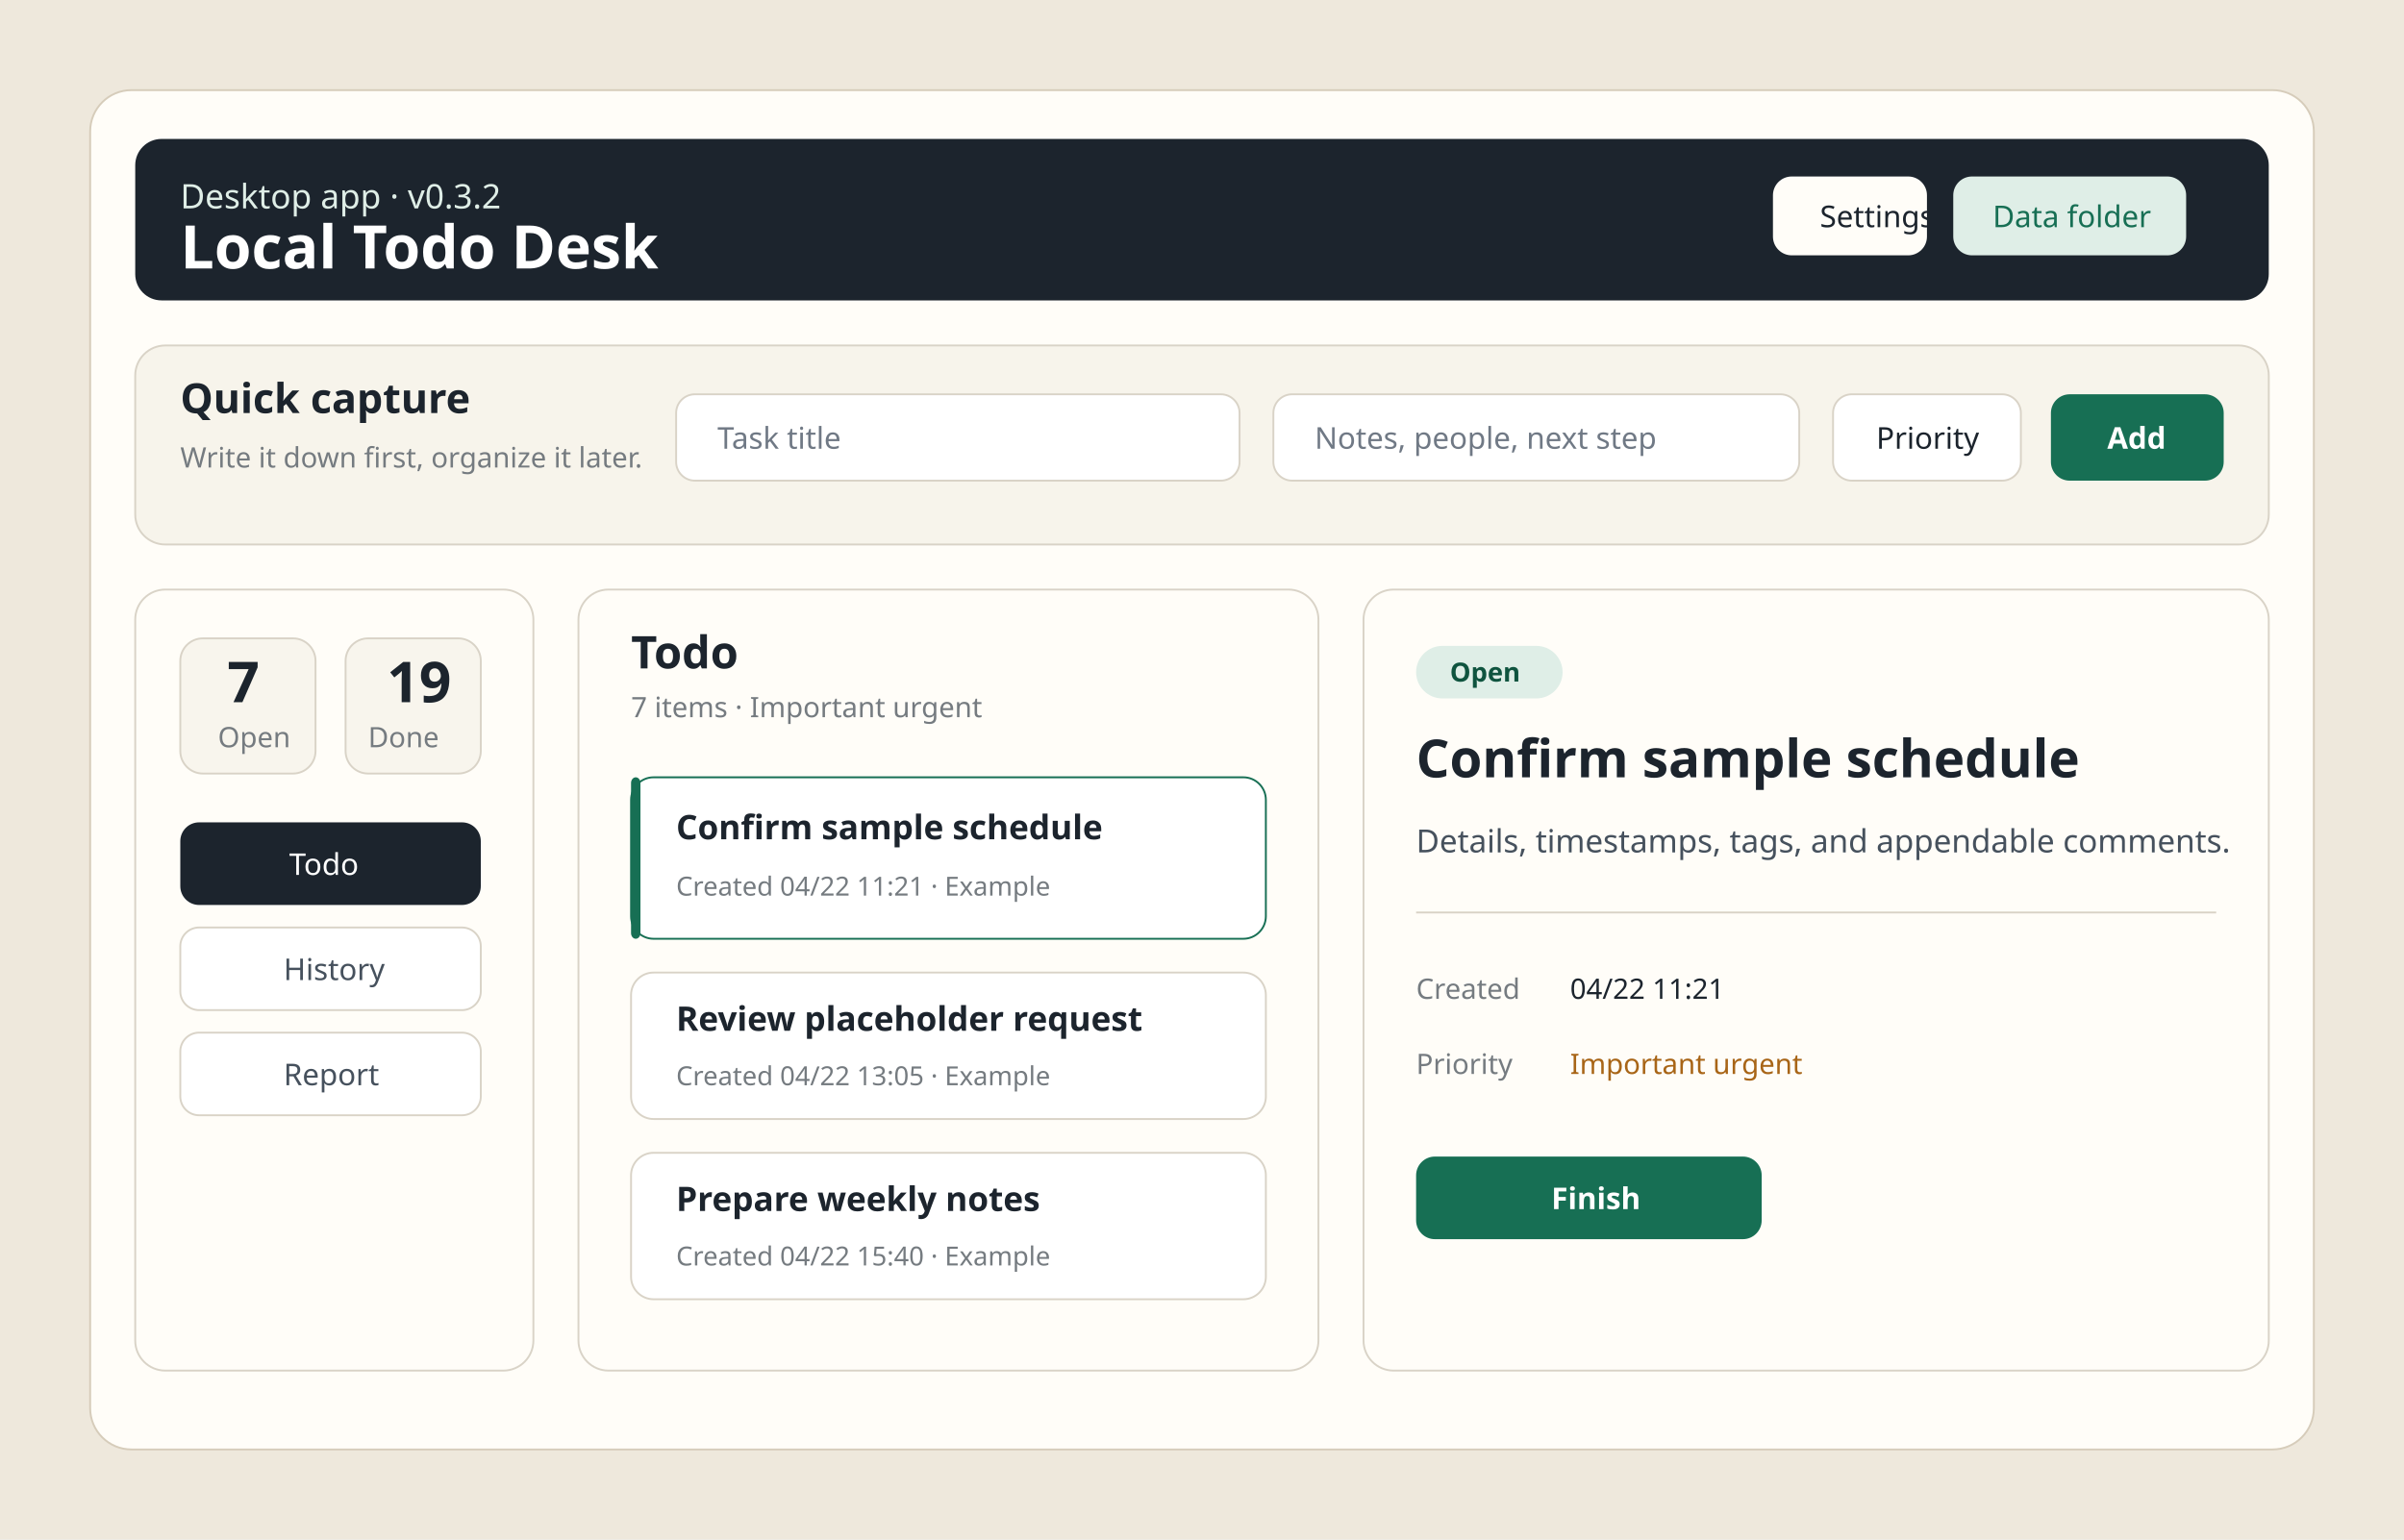
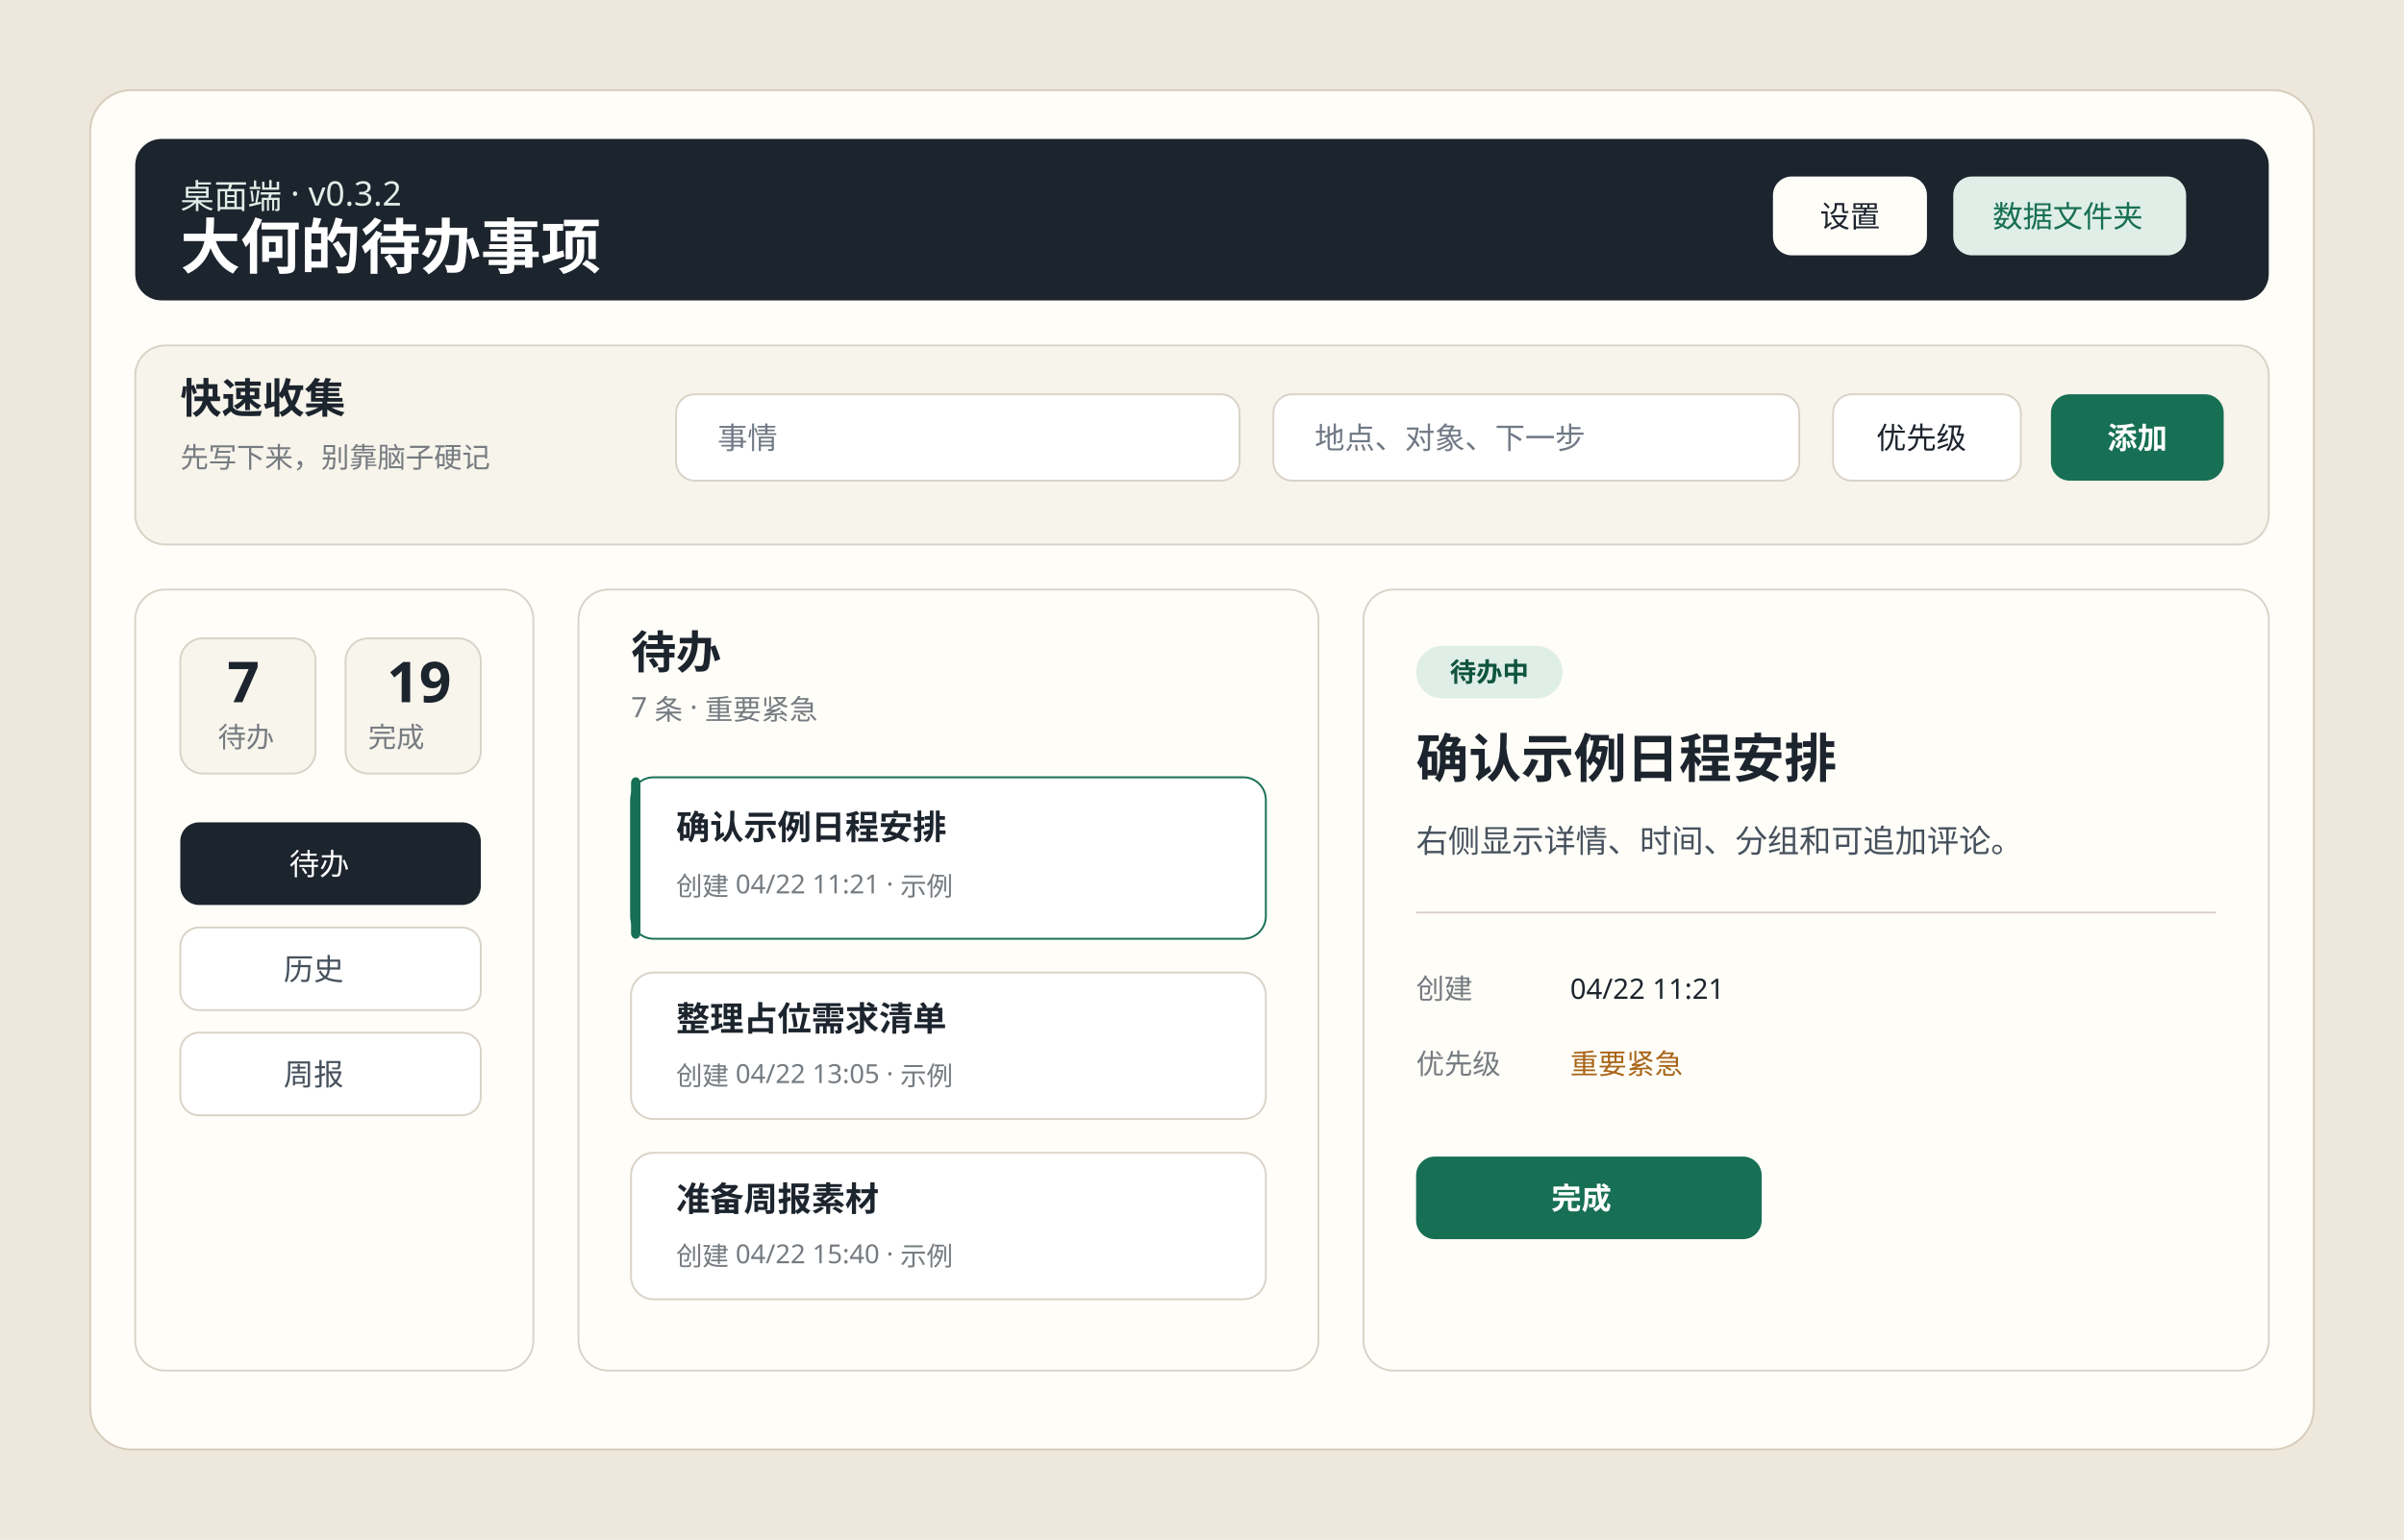
- <svg xmlns="http://www.w3.org/2000/svg" width="1280" height="820" viewBox="0 0 1280 820" role="img" aria-label="Desktop todo app preview with fictional sample data">
+ <svg xmlns="http://www.w3.org/2000/svg" width="1280" height="820" viewBox="0 0 1280 820" role="img" aria-label="大何的待办事项桌面端界面预览">
  <rect width="1280" height="820" fill="#eee8dc" />
  <rect x="48" y="48" width="1184" height="724" rx="22" fill="#fffdf8" stroke="#d6ccba" />
  <rect x="72" y="74" width="1136" height="86" rx="14" fill="#1c242d" />
-   <text x="96" y="111" fill="#dfeee7" font-family="Segoe UI, sans-serif" font-size="18">Desktop app · v0.3.2</text>
-   <text x="96" y="143" fill="#ffffff" font-family="Segoe UI, sans-serif" font-size="32" font-weight="700">Local Todo Desk</text>
+   <text x="96" y="111" fill="#dfeee7" font-family="Microsoft YaHei, Segoe UI, sans-serif" font-size="18">桌面端 · v0.3.2</text>
+   <text x="96" y="143" fill="#ffffff" font-family="Microsoft YaHei, Segoe UI, sans-serif" font-size="32" font-weight="700">大何的待办事项</text>
  <rect x="944" y="94" width="82" height="42" rx="10" fill="#fffdf8" />
-   <text x="969" y="121" fill="#1c242d" font-family="Segoe UI, sans-serif" font-size="16">Settings</text>
+   <text x="969" y="121" fill="#1c242d" font-family="Microsoft YaHei, Segoe UI, sans-serif" font-size="16">设置</text>
  <rect x="1040" y="94" width="124" height="42" rx="10" fill="#dfeee7" />
-   <text x="1061" y="121" fill="#176f54" font-family="Segoe UI, sans-serif" font-size="16">Data folder</text>
+   <text x="1061" y="121" fill="#176f54" font-family="Microsoft YaHei, Segoe UI, sans-serif" font-size="16">数据文件夹</text>
  <rect x="72" y="184" width="1136" height="106" rx="16" fill="#f7f4eb" stroke="#d9d3c7" />
-   <text x="96" y="220" fill="#1c242d" font-family="Segoe UI, sans-serif" font-size="22" font-weight="700">Quick capture</text>
-   <text x="96" y="249" fill="#757b80" font-family="Segoe UI, sans-serif" font-size="15">Write it down first, organize it later.</text>
+   <text x="96" y="220" fill="#1c242d" font-family="Microsoft YaHei, Segoe UI, sans-serif" font-size="22" font-weight="700">快速收集</text>
+   <text x="96" y="249" fill="#757b80" font-family="Microsoft YaHei, Segoe UI, sans-serif" font-size="15">先写下来，别靠脑子硬记</text>
  <rect x="360" y="210" width="300" height="46" rx="10" fill="#ffffff" stroke="#d9d3c7" />
-   <text x="382" y="239" fill="#707985" font-family="Segoe UI, sans-serif" font-size="16">Task title</text>
+   <text x="382" y="239" fill="#707985" font-family="Microsoft YaHei, Segoe UI, sans-serif" font-size="16">事情</text>
  <rect x="678" y="210" width="280" height="46" rx="10" fill="#ffffff" stroke="#d9d3c7" />
-   <text x="700" y="239" fill="#707985" font-family="Segoe UI, sans-serif" font-size="16">Notes, people, next step</text>
+   <text x="700" y="239" fill="#707985" font-family="Microsoft YaHei, Segoe UI, sans-serif" font-size="16">地点、对象、下一步</text>
  <rect x="976" y="210" width="100" height="46" rx="10" fill="#ffffff" stroke="#d9d3c7" />
-   <text x="999" y="239" fill="#1c242d" font-family="Segoe UI, sans-serif" font-size="16">Priority</text>
+   <text x="999" y="239" fill="#1c242d" font-family="Microsoft YaHei, Segoe UI, sans-serif" font-size="16">优先级</text>
  <rect x="1092" y="210" width="92" height="46" rx="10" fill="#176f54" />
-   <text x="1122" y="239" fill="#ffffff" font-family="Segoe UI, sans-serif" font-size="16" font-weight="700">Add</text>
+   <text x="1122" y="239" fill="#ffffff" font-family="Microsoft YaHei, Segoe UI, sans-serif" font-size="16" font-weight="700">添加</text>
  <rect x="72" y="314" width="212" height="416" rx="16" fill="#fffdf8" stroke="#d9d3c7" />
  <rect x="96" y="340" width="72" height="72" rx="12" fill="#f8f5ed" stroke="#d9d3c7" />
  <text x="121" y="374" fill="#1c242d" font-family="Segoe UI, sans-serif" font-size="30" font-weight="700">7</text>
-   <text x="116" y="398" fill="#757b80" font-family="Segoe UI, sans-serif" font-size="15">Open</text>
+   <text x="116" y="398" fill="#757b80" font-family="Microsoft YaHei, Segoe UI, sans-serif" font-size="15">待办</text>
  <rect x="184" y="340" width="72" height="72" rx="12" fill="#f8f5ed" stroke="#d9d3c7" />
  <text x="206" y="374" fill="#1c242d" font-family="Segoe UI, sans-serif" font-size="30" font-weight="700">19</text>
-   <text x="196" y="398" fill="#757b80" font-family="Segoe UI, sans-serif" font-size="15">Done</text>
+   <text x="196" y="398" fill="#757b80" font-family="Microsoft YaHei, Segoe UI, sans-serif" font-size="15">完成</text>
  <rect x="96" y="438" width="160" height="44" rx="10" fill="#1c242d" />
-   <text x="154" y="466" fill="#ffffff" font-family="Segoe UI, sans-serif" font-size="16">Todo</text>
+   <text x="154" y="466" fill="#ffffff" font-family="Microsoft YaHei, Segoe UI, sans-serif" font-size="16">待办</text>
  <rect x="96" y="494" width="160" height="44" rx="10" fill="#ffffff" stroke="#d9d3c7" />
-   <text x="151" y="522" fill="#46515d" font-family="Segoe UI, sans-serif" font-size="16">History</text>
+   <text x="151" y="522" fill="#46515d" font-family="Microsoft YaHei, Segoe UI, sans-serif" font-size="16">历史</text>
  <rect x="96" y="550" width="160" height="44" rx="10" fill="#ffffff" stroke="#d9d3c7" />
-   <text x="151" y="578" fill="#46515d" font-family="Segoe UI, sans-serif" font-size="16">Report</text>
+   <text x="151" y="578" fill="#46515d" font-family="Microsoft YaHei, Segoe UI, sans-serif" font-size="16">周报</text>
  <rect x="308" y="314" width="394" height="416" rx="16" fill="#fffdf8" stroke="#d9d3c7" />
-   <text x="336" y="356" fill="#1c242d" font-family="Segoe UI, sans-serif" font-size="24" font-weight="700">Todo</text>
-   <text x="336" y="382" fill="#757b80" font-family="Segoe UI, sans-serif" font-size="15">7 items · Important urgent</text>
+   <text x="336" y="356" fill="#1c242d" font-family="Microsoft YaHei, Segoe UI, sans-serif" font-size="24" font-weight="700">待办</text>
+   <text x="336" y="382" fill="#757b80" font-family="Microsoft YaHei, Segoe UI, sans-serif" font-size="15">7 条 · 重要紧急</text>
  <g>
    <rect x="336" y="414" width="338" height="86" rx="12" fill="#ffffff" stroke="#176f54" />
    <rect x="336" y="414" width="5" height="86" rx="3" fill="#176f54" />
-     <text x="360" y="447" fill="#1c242d" font-family="Segoe UI, sans-serif" font-size="18" font-weight="700">Confirm sample schedule</text>
-     <text x="360" y="477" fill="#757b80" font-family="Segoe UI, sans-serif" font-size="14">Created 04/22 11:21 · Example</text>
+     <text x="360" y="447" fill="#1c242d" font-family="Microsoft YaHei, Segoe UI, sans-serif" font-size="18" font-weight="700">确认示例日程安排</text>
+     <text x="360" y="477" fill="#757b80" font-family="Microsoft YaHei, Segoe UI, sans-serif" font-size="14">创建 04/22 11:21 · 示例</text>
  </g>
  <g>
    <rect x="336" y="518" width="338" height="78" rx="12" fill="#ffffff" stroke="#d9d3c7" />
-     <text x="360" y="549" fill="#1c242d" font-family="Segoe UI, sans-serif" font-size="18" font-weight="700">Review placeholder request</text>
-     <text x="360" y="578" fill="#757b80" font-family="Segoe UI, sans-serif" font-size="14">Created 04/22 13:05 · Example</text>
+     <text x="360" y="549" fill="#1c242d" font-family="Microsoft YaHei, Segoe UI, sans-serif" font-size="18" font-weight="700">整理占位需求清单</text>
+     <text x="360" y="578" fill="#757b80" font-family="Microsoft YaHei, Segoe UI, sans-serif" font-size="14">创建 04/22 13:05 · 示例</text>
  </g>
  <g>
    <rect x="336" y="614" width="338" height="78" rx="12" fill="#ffffff" stroke="#d9d3c7" />
-     <text x="360" y="645" fill="#1c242d" font-family="Segoe UI, sans-serif" font-size="18" font-weight="700">Prepare weekly notes</text>
-     <text x="360" y="674" fill="#757b80" font-family="Segoe UI, sans-serif" font-size="14">Created 04/22 15:40 · Example</text>
+     <text x="360" y="645" fill="#1c242d" font-family="Microsoft YaHei, Segoe UI, sans-serif" font-size="18" font-weight="700">准备周报素材</text>
+     <text x="360" y="674" fill="#757b80" font-family="Microsoft YaHei, Segoe UI, sans-serif" font-size="14">创建 04/22 15:40 · 示例</text>
  </g>
  <rect x="726" y="314" width="482" height="416" rx="16" fill="#fffdf8" stroke="#d9d3c7" />
  <rect x="754" y="344" width="78" height="28" rx="14" fill="#dfeee7" />
-   <text x="772" y="363" fill="#0f543f" font-family="Segoe UI, sans-serif" font-size="14" font-weight="700">Open</text>
-   <text x="754" y="414" fill="#1c242d" font-family="Segoe UI, sans-serif" font-size="28" font-weight="700">Confirm sample schedule</text>
-   <text x="754" y="454" fill="#46515d" font-family="Segoe UI, sans-serif" font-size="17">Details, timestamps, tags, and appendable comments.</text>
+   <text x="772" y="363" fill="#0f543f" font-family="Microsoft YaHei, Segoe UI, sans-serif" font-size="14" font-weight="700">待办中</text>
+   <text x="754" y="414" fill="#1c242d" font-family="Microsoft YaHei, Segoe UI, sans-serif" font-size="28" font-weight="700">确认示例日程安排</text>
+   <text x="754" y="454" fill="#46515d" font-family="Microsoft YaHei, Segoe UI, sans-serif" font-size="17">右侧显示详情、时间、分组和可追加评论。</text>
  <line x1="754" y1="486" x2="1180" y2="486" stroke="#d9d3c7" />
-   <text x="754" y="532" fill="#757b80" font-family="Segoe UI, sans-serif" font-size="15">Created</text>
-   <text x="836" y="532" fill="#1c242d" font-family="Segoe UI, sans-serif" font-size="15">04/22 11:21</text>
-   <text x="754" y="572" fill="#757b80" font-family="Segoe UI, sans-serif" font-size="15">Priority</text>
-   <text x="836" y="572" fill="#a86517" font-family="Segoe UI, sans-serif" font-size="15">Important urgent</text>
+   <text x="754" y="532" fill="#757b80" font-family="Microsoft YaHei, Segoe UI, sans-serif" font-size="15">创建</text>
+   <text x="836" y="532" fill="#1c242d" font-family="Microsoft YaHei, Segoe UI, sans-serif" font-size="15">04/22 11:21</text>
+   <text x="754" y="572" fill="#757b80" font-family="Microsoft YaHei, Segoe UI, sans-serif" font-size="15">优先级</text>
+   <text x="836" y="572" fill="#a86517" font-family="Microsoft YaHei, Segoe UI, sans-serif" font-size="15">重要紧急</text>
  <rect x="754" y="616" width="184" height="44" rx="10" fill="#176f54" />
-   <text x="826" y="644" fill="#ffffff" font-family="Segoe UI, sans-serif" font-size="16" font-weight="700">Finish</text>
+   <text x="826" y="644" fill="#ffffff" font-family="Microsoft YaHei, Segoe UI, sans-serif" font-size="16" font-weight="700">完成</text>
</svg>
